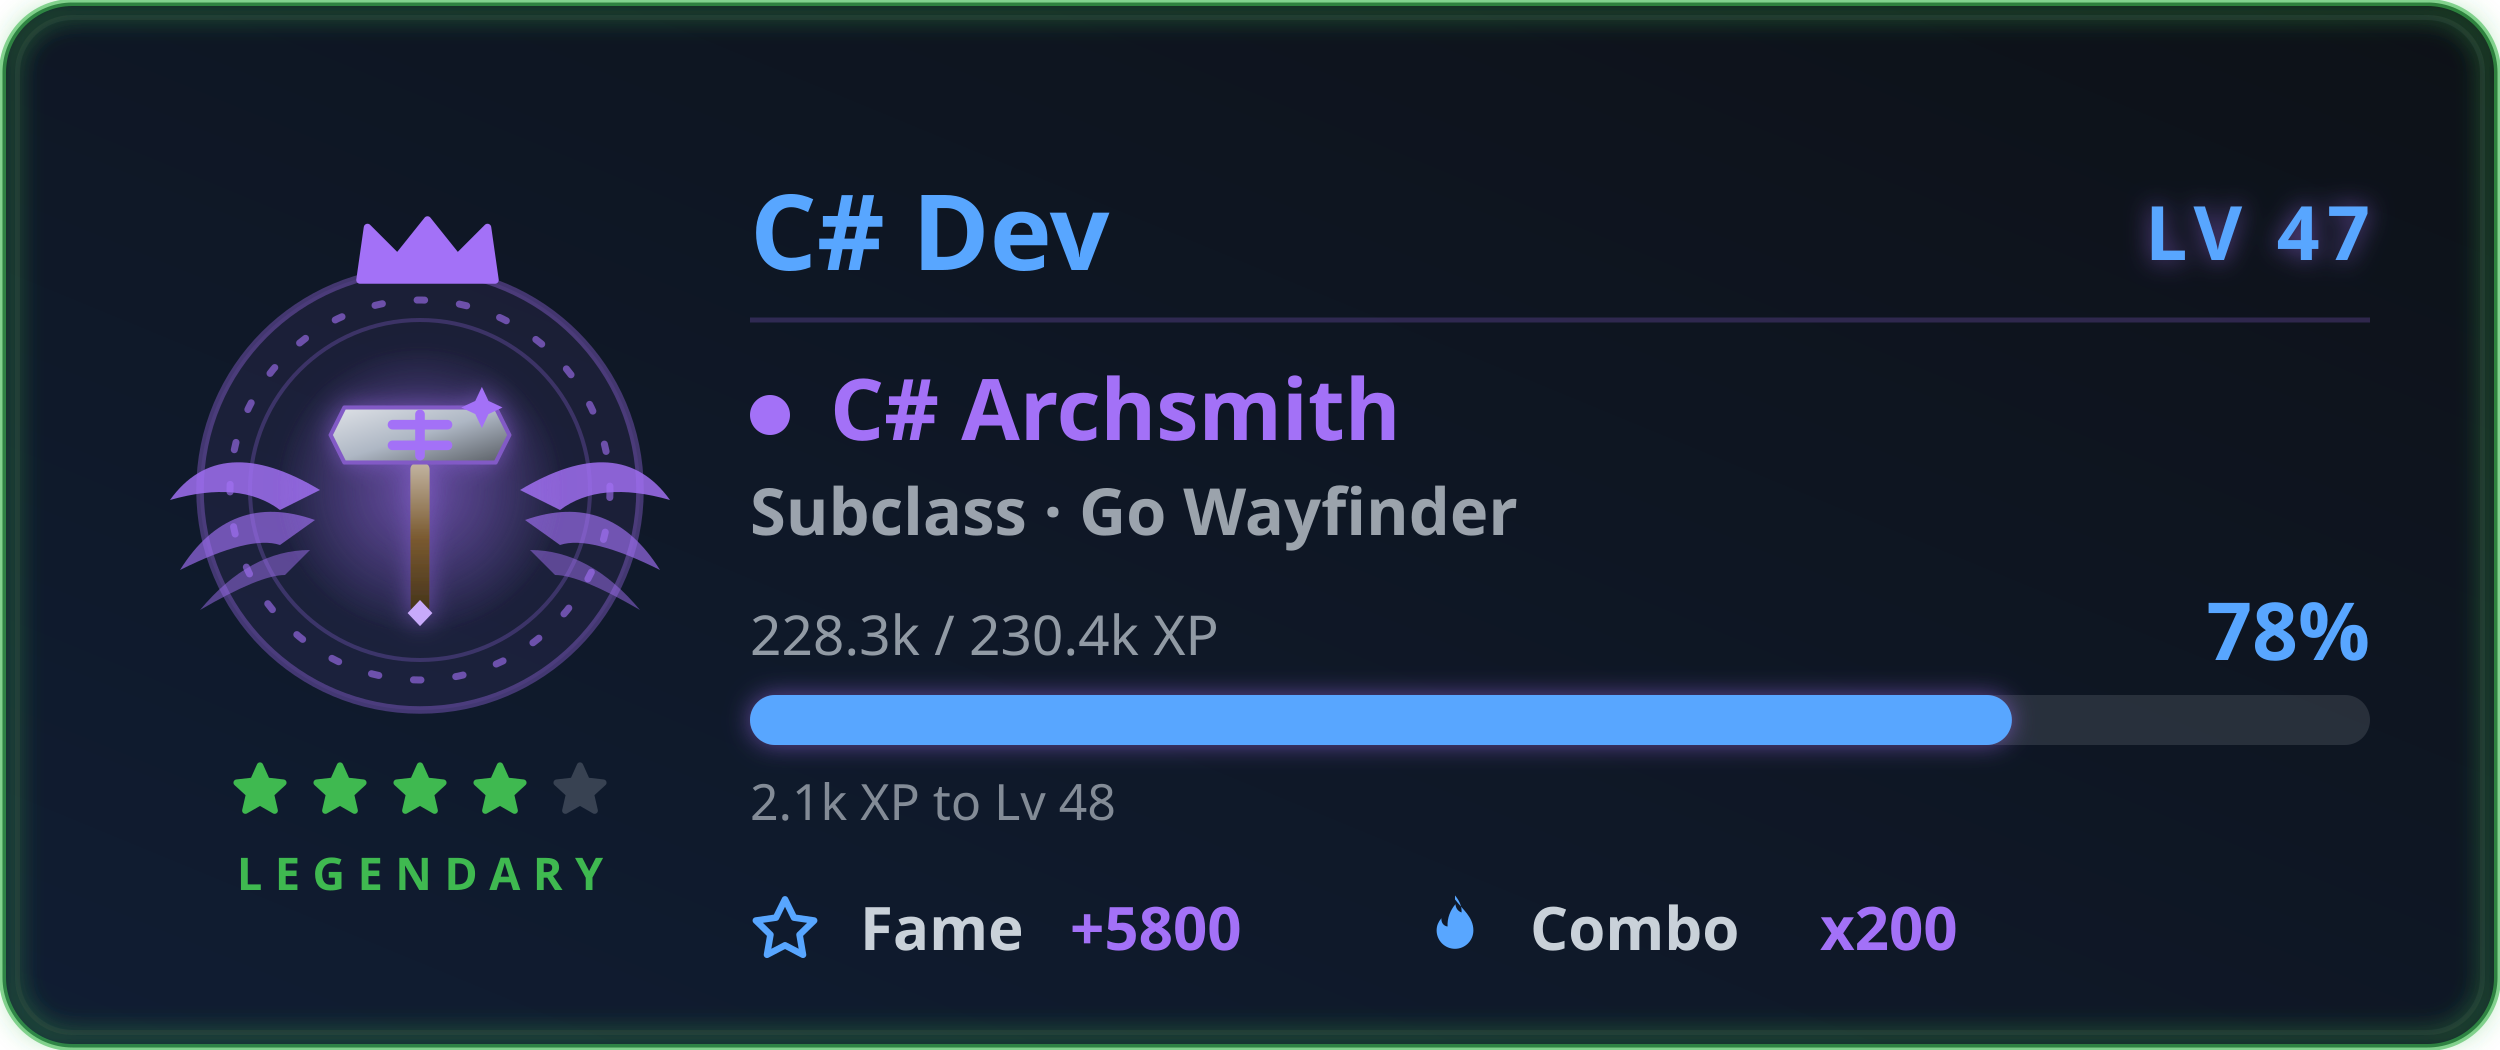
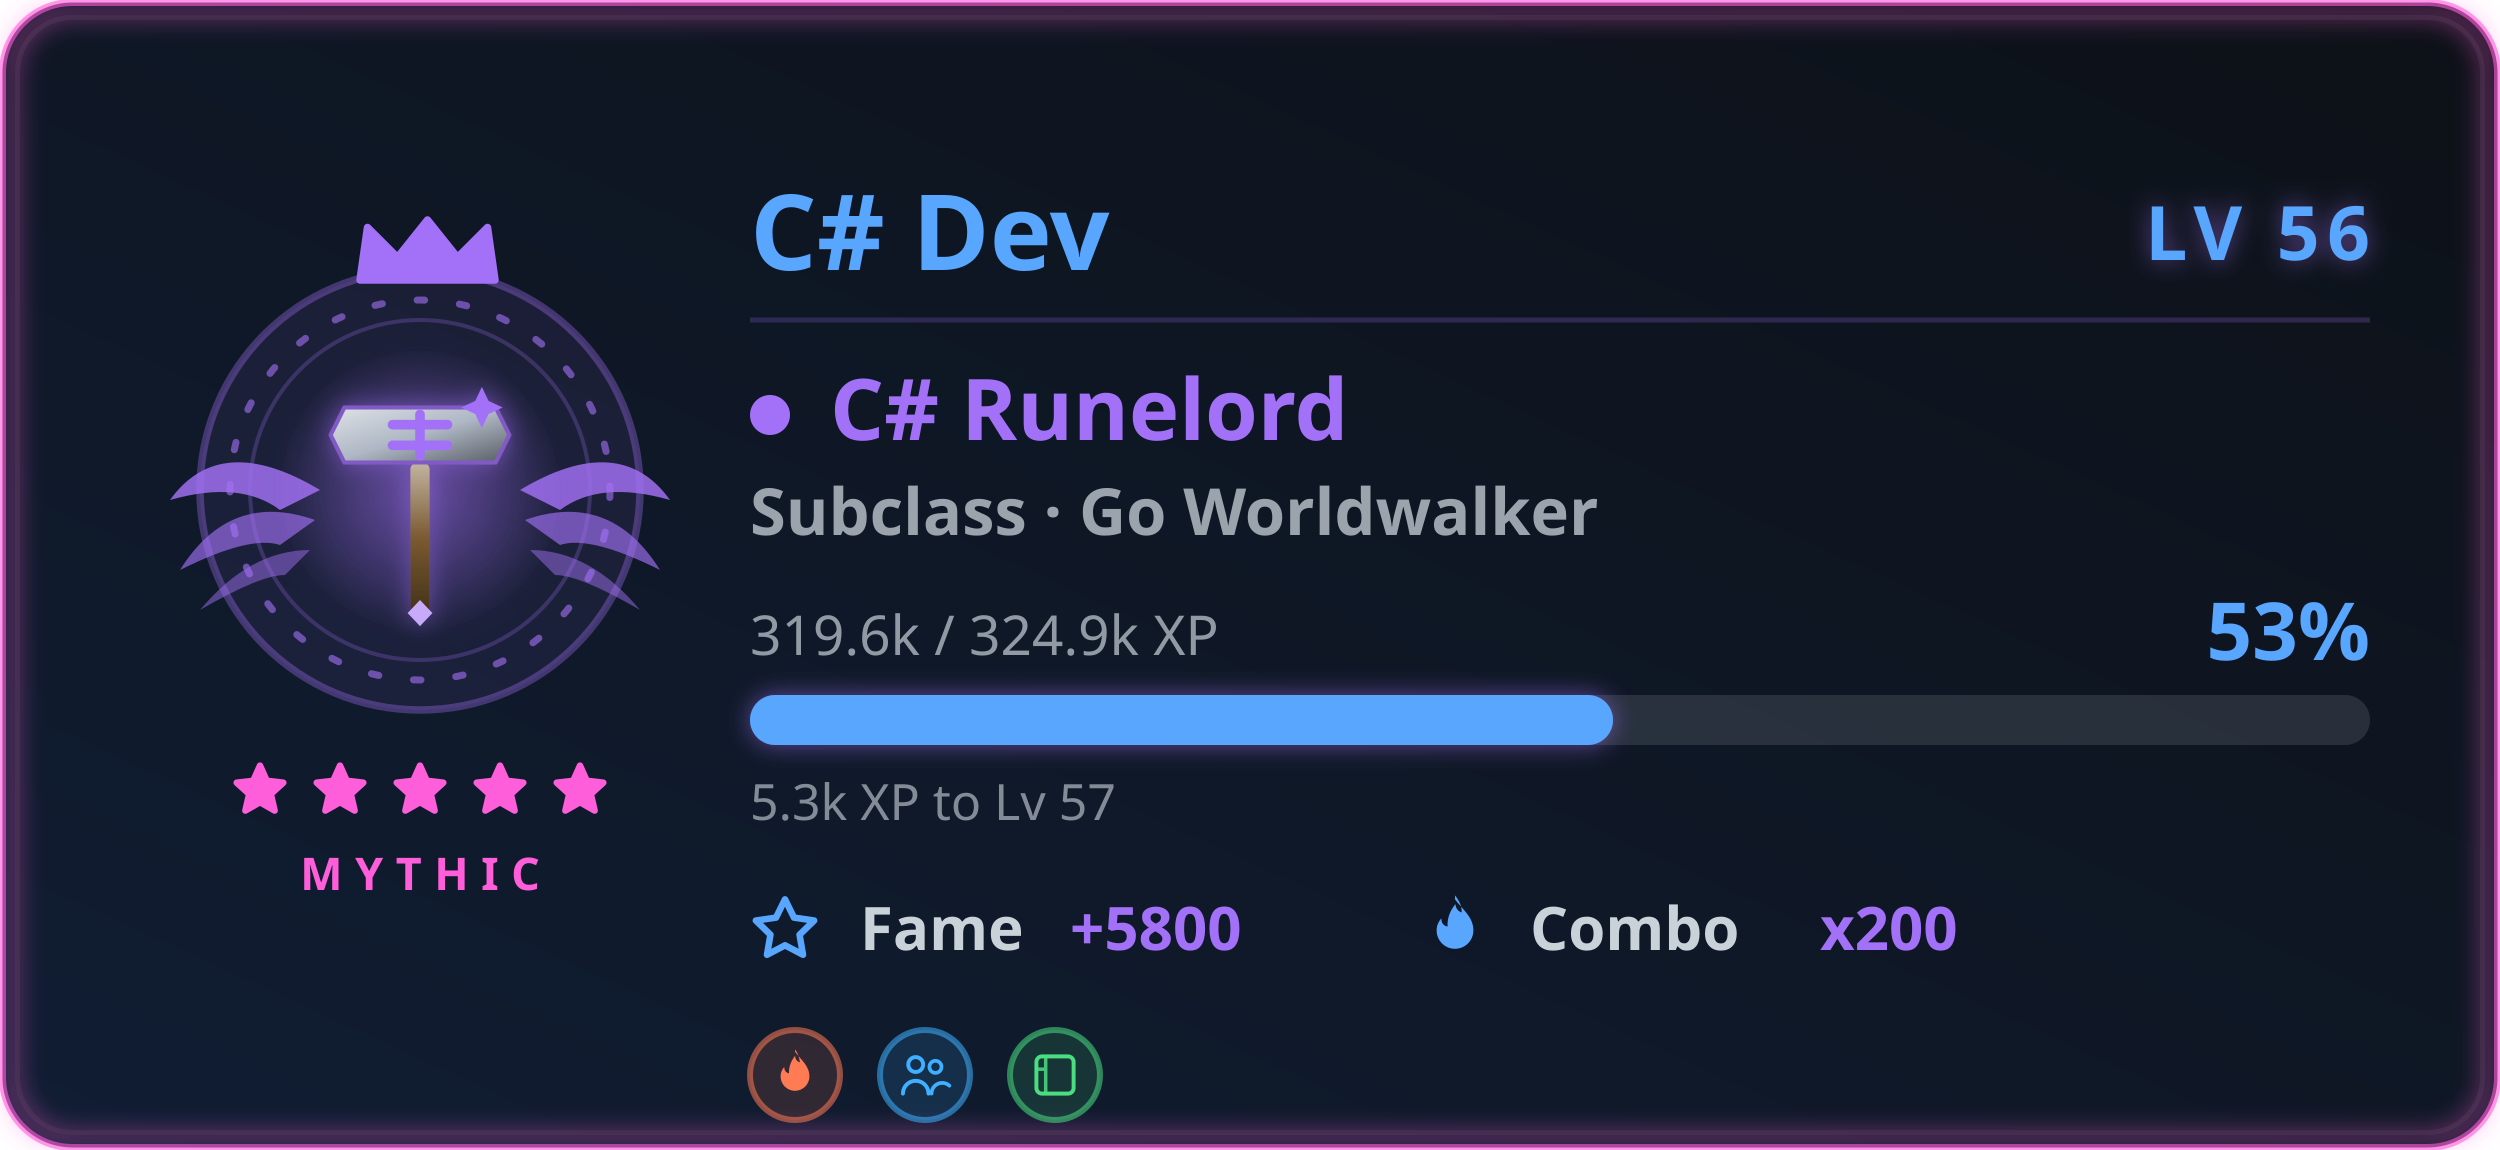
- <svg xmlns="http://www.w3.org/2000/svg" width="500" height="210" viewBox="0 0 500 210" role="img" aria-labelledby="card-title-a11y card-desc-a11y">
+ <svg xmlns="http://www.w3.org/2000/svg" width="500" height="230" viewBox="0 0 500 230" role="img" aria-labelledby="card-title-a11y card-desc-a11y">
  <style>
text { font-family: 'Segoe UI', Ubuntu, 'Helvetica Neue', sans-serif; }
.title { font-size: 18px; font-weight: 600; fill: #58a6ff; }
.title-icon { fill: #58a6ff; }
.icon { fill: #58a6ff; }


.gl-name { font-size: 21px; font-weight: 700; fill: #58a6ff; }
.gl-lvl { font-size: 15px; font-weight: 800; letter-spacing: 1.5px; fill: #58a6ff; }
.gl-class { font-size: 17px; font-weight: 700; fill: #a371f7; }
.gl-sub { font-size: 13px; font-weight: 600; fill: #c9d1d9; opacity: 0.75; }
.gl-meta { font-size: 11px; fill: #c9d1d9; opacity: 0.7; }
.gl-pct { font-size: 16px; font-weight: 800; fill: #58a6ff; }
.gl-chip-label { font-size: 12px; font-weight: 600; fill: #c9d1d9; }
.gl-chip-value { font-size: 12px; font-weight: 800; fill: #a371f7; }
.gl-hint { font-size: 10px; fill: #c9d1d9; opacity: 0.62; }
- .gl-rarity { font-size: 9px; font-weight: 700; letter-spacing: 2.5px; fill: #3fb950; }
+ .gl-rarity { font-size: 9px; font-weight: 700; letter-spacing: 2.5px; fill: #ff5edb; }

</style>
  <defs>
    <linearGradient id="card-bg" x1="0" y1="0" x2="1" y2="1" gradientTransform="rotate(90, 0.5, 0.5)">
      <stop offset="0.0%" stop-color="#0d1117" />
      <stop offset="100.0%" stop-color="#101d33" />
    </linearGradient>
    <filter id="card-glow" x="-50%" y="-50%" width="200%" height="200%">
      <feGaussianBlur in="SourceGraphic" stdDeviation="3" result="blur" />
      <feFlood flood-color="#58a6ff" flood-opacity="0.55" result="tint" />
      <feComposite in="tint" in2="blur" operator="in" result="softGlow" />
      <feMerge>
        <feMergeNode in="softGlow" />
        <feMergeNode in="SourceGraphic" />
      </feMerge>
    </filter>
    <filter id="gl-glow" x="-60%" y="-60%" width="220%" height="220%">
      <feGaussianBlur in="SourceGraphic" stdDeviation="2.4" result="b" />
      <feFlood flood-color="#a371f7" flood-opacity="0.55" result="t" />
      <feComposite in="t" in2="b" operator="in" result="g" />
      <feMerge>
        <feMergeNode in="g" />
        <feMergeNode in="SourceGraphic" />
      </feMerge>
    </filter>
    <filter id="gl-rarity" x="-20%" y="-20%" width="140%" height="140%">
      <feGaussianBlur stdDeviation="2.4" />
    </filter>
  </defs>
-   <rect x="0.5" y="0.5" width="499" height="209" rx="14" fill="url(#card-bg)" stroke="#3fb950" stroke-width="1.4" stroke-opacity="0.6" />
-   <rect x="3.5" y="3.5" width="493" height="203" rx="11" fill="none" stroke="#30363d" stroke-opacity="0.4" />
-   <rect x="2" y="2" width="496" height="206" rx="13" fill="none" stroke="#3fb950" stroke-width="3.5" stroke-opacity="0.4" filter="url(#gl-rarity)" />
+   <rect x="0.5" y="0.5" width="499" height="229" rx="14" fill="url(#card-bg)" stroke="#ff5edb" stroke-width="1.4" stroke-opacity="0.6" />
+   <rect x="3.5" y="3.5" width="493" height="223" rx="11" fill="none" stroke="#30363d" stroke-opacity="0.4" />
+   <rect x="2" y="2" width="496" height="226" rx="13" fill="none" stroke="#ff5edb" stroke-width="3.5" stroke-opacity="0.4" filter="url(#gl-rarity)" />
  <g class="fade">
    <g class="">
      <g class="flourish">
        <g transform="translate(84,0)">
          <g transform="translate(0,98)" fill="#a371f7">
            <path d="M20 0 Q 40 -12 50 2 Q 36 -2 28 4 Z" opacity="0.82" />
            <path d="M21 6 Q 38 0 48 16 Q 34 9 28 11 Z" opacity="0.64" />
            <path d="M22 12 Q 34 12 44 24 Q 32 17 27 17 Z" opacity="0.48" />
          </g>
        </g>
        <g transform="translate(84,0) scale(-1,1)">
          <g transform="translate(0,98)" fill="#a371f7">
            <path d="M20 0 Q 40 -12 50 2 Q 36 -2 28 4 Z" opacity="0.82" />
            <path d="M21 6 Q 38 0 48 16 Q 34 9 28 11 Z" opacity="0.64" />
            <path d="M22 12 Q 34 12 44 24 Q 32 17 27 17 Z" opacity="0.48" />
          </g>
        </g>
      </g>
      <circle cx="84" cy="98" r="44" fill="#a371f7" fill-opacity="0.08" stroke="#a371f7" stroke-opacity="0.35" stroke-width="1.5" />
      <g class="">
        <circle cx="84" cy="98" r="38" fill="none" stroke="#a371f7" stroke-opacity="0.6" stroke-width="1.4" stroke-dasharray="1.5 7" stroke-linecap="round" />
        <circle cx="84" cy="98" r="34" fill="none" stroke="#a371f7" stroke-opacity="0.25" stroke-width="0.8" />
      </g>
      <g class="" filter="url(#gl-glow)">
        <svg class="" x="51" y="65" width="66" height="66" viewBox="0 0 48 48" aria-hidden="true">
          <defs>
            <radialGradient id="csHalo" cx="0.5" cy="0.5" r="0.5">
              <stop offset="0" stop-color="#a371f7" stop-opacity="0.42" />
              <stop offset="1" stop-color="#a371f7" stop-opacity="0" />
            </radialGradient>
            <linearGradient id="csSteel" x1="0" y1="0" x2="1" y2="1">
              <stop offset="0" stop-color="#dfe2e7" />
              <stop offset="0.5" stop-color="#aeb7c4" />
              <stop offset="1" stop-color="#575c62" />
            </linearGradient>
            <linearGradient id="csWood" x1="0" y1="0" x2="0" y2="1">
              <stop offset="0" stop-color="#c3b5a2" />
              <stop offset="0.5" stop-color="#7a5a30" />
              <stop offset="1" stop-color="#43321a" />
            </linearGradient>
          </defs>
          <circle cx="24" cy="24" r="21" fill="url(#csHalo)" />
          <rect x="22.6" y="20" width="2.8" height="22" rx="1" fill="url(#csWood)" />
          <path d="M13 12 H35 L37 16 L35 20 H13 L11 16 Z" fill="url(#csSteel)" stroke="#825ac6" stroke-width="0.6" stroke-linejoin="round" />
          <g stroke="#a371f7" stroke-width="1.4" stroke-linecap="round">
            <path d="M24 13 V19 M20 14.5 H28 M20 17.5 H28" />
          </g>
          <path d="M24 40 l1.8 1.9 l-1.8 1.9 l-1.8 -1.9 Z" fill="#c8aafa" />
          <path d="M33 9 l0.96 2.04 l2.04 0.96 l-2.04 0.96 l-0.96 2.04 l-0.96 -2.04 l-2.04 -0.96 l2.04 -0.96 Z" fill="#a371f7" />
        </svg>
      </g>
      <g transform="translate(69, 42.5) scale(1.5)">
        <path d="M2 9 L3 2 L7 6 L11 1 L15 6 L19 2 L20 9 Z" fill="#a371f7" stroke="#a371f7" stroke-width="1" stroke-linejoin="round" />
      </g>
    </g>
    <g>
-       <g class="" transform="translate(45.5, 151.5) scale(0.5416667)" fill="#3fb950" stroke="#3fb950" stroke-width="2.4" stroke-linejoin="round" stroke-linecap="round" opacity="1">
+       <g class="" transform="translate(45.5, 151.5) scale(0.5416667)" fill="#ff5edb" stroke="#ff5edb" stroke-width="2.4" stroke-linejoin="round" stroke-linecap="round" opacity="1">
        <path d="M12 3 L14.5 8.6 L20.6 9.3 L16 13.5 L17.4 19.6 L12 16.5 L6.6 19.6 L8 13.5 L3.4 9.3 L9.5 8.6 Z" />
      </g>
-       <g class="" transform="translate(61.5, 151.5) scale(0.5416667)" fill="#3fb950" stroke="#3fb950" stroke-width="2.4" stroke-linejoin="round" stroke-linecap="round" opacity="1">
+       <g class="" transform="translate(61.5, 151.5) scale(0.5416667)" fill="#ff5edb" stroke="#ff5edb" stroke-width="2.4" stroke-linejoin="round" stroke-linecap="round" opacity="1">
        <path d="M12 3 L14.5 8.6 L20.6 9.3 L16 13.5 L17.4 19.6 L12 16.5 L6.6 19.6 L8 13.5 L3.4 9.3 L9.5 8.6 Z" />
      </g>
-       <g class="" transform="translate(77.5, 151.5) scale(0.5416667)" fill="#3fb950" stroke="#3fb950" stroke-width="2.4" stroke-linejoin="round" stroke-linecap="round" opacity="1">
+       <g class="" transform="translate(77.5, 151.5) scale(0.5416667)" fill="#ff5edb" stroke="#ff5edb" stroke-width="2.4" stroke-linejoin="round" stroke-linecap="round" opacity="1">
        <path d="M12 3 L14.5 8.6 L20.6 9.3 L16 13.5 L17.4 19.6 L12 16.5 L6.6 19.6 L8 13.5 L3.4 9.3 L9.5 8.6 Z" />
      </g>
-       <g class="" transform="translate(93.5, 151.5) scale(0.5416667)" fill="#3fb950" stroke="#3fb950" stroke-width="2.4" stroke-linejoin="round" stroke-linecap="round" opacity="1">
+       <g class="" transform="translate(93.5, 151.5) scale(0.5416667)" fill="#ff5edb" stroke="#ff5edb" stroke-width="2.4" stroke-linejoin="round" stroke-linecap="round" opacity="1">
        <path d="M12 3 L14.5 8.6 L20.6 9.3 L16 13.5 L17.4 19.6 L12 16.5 L6.6 19.6 L8 13.5 L3.4 9.3 L9.5 8.6 Z" />
      </g>
-       <g class="" transform="translate(109.5, 151.5) scale(0.5416667)" fill="#c9d1d9" stroke="#c9d1d9" stroke-width="2.4" stroke-linejoin="round" stroke-linecap="round" opacity="0.22">
+       <g class="" transform="translate(109.5, 151.5) scale(0.5416667)" fill="#ff5edb" stroke="#ff5edb" stroke-width="2.4" stroke-linejoin="round" stroke-linecap="round" opacity="1">
        <path d="M12 3 L14.5 8.6 L20.6 9.3 L16 13.5 L17.4 19.6 L12 16.5 L6.6 19.6 L8 13.5 L3.4 9.3 L9.5 8.6 Z" />
      </g>
    </g>
-     <text class="gl-rarity" x="84" y="178" text-anchor="middle">LEGENDARY</text>
+     <text class="gl-rarity" x="84" y="178" text-anchor="middle">MYTHIC</text>
  </g>
  <g class="fade" style="animation-delay:.15s">
    <text class="gl-name" x="150" y="54">C# Dev</text>
-     <text class="gl-lvl glow-pulse" x="474" y="52" text-anchor="end" filter="url(#gl-glow)">LV 47</text>
+     <text class="gl-lvl glow-pulse" x="474" y="52" text-anchor="end" filter="url(#gl-glow)">LV 56</text>
    <line x1="150" y1="64" x2="474" y2="64" stroke="#a371f7" stroke-opacity="0.22" stroke-width="1" />
    <circle cx="154" cy="83" r="4" fill="#a371f7" />
-     <text class="gl-class" x="166" y="88">C# Archsmith</text>
-     <text class="gl-sub" x="150" y="107">Subclass · Go Wayfinder</text>
-     <text class="gl-meta" x="150" y="131">228.3k / 230.4k XP</text>
-     <text class="gl-pct " x="474" y="132" text-anchor="end">78%</text>
+     <text class="gl-class" x="166" y="88">C# Runelord</text>
+     <text class="gl-sub" x="150" y="107">Subclass · Go Worldwalker</text>
+     <text class="gl-meta" x="150" y="131">319.6k / 324.9k XP</text>
+     <text class="gl-pct " x="474" y="132" text-anchor="end">53%</text>
    <rect x="150" y="139" width="324" height="10" rx="5" fill="#c9d1d9" fill-opacity="0.14" />
-     <rect class="xp-fill " x="150" y="139" width="252.379" height="10" rx="5" fill="#58a6ff" filter="url(#gl-glow)" />
-     <text class="gl-hint" x="150" y="164">2.1k XP to Lv 48</text>
+     <rect class="xp-fill " x="150" y="139" width="172.609" height="10" rx="5" fill="#58a6ff" filter="url(#gl-glow)" />
+     <text class="gl-hint" x="150" y="164">5.3k XP to Lv 57</text>
    <g transform="translate(150, 190)">
      <svg class="icon" x="0" y="-11" width="14" height="14" viewBox="0 0 16 16" aria-hidden="true">
        <path fill-rule="evenodd" d="M8 .25a.75.75 0 0 1 .673.418l1.882 3.815 4.21.612a.75.75 0 0 1 .416 1.279l-3.046 2.97.719 4.192a.75.75 0 0 1-1.088.791L8 12.347l-3.766 1.98a.75.75 0 0 1-1.088-.79l.72-4.194L.818 6.374a.75.75 0 0 1 .416-1.28l4.21-.611L7.327.668A.75.75 0 0 1 8 .25zm0 2.445L6.615 5.5a.75.75 0 0 1-.564.41l-3.097.45 2.24 2.184a.75.75 0 0 1 .216.664l-.528 3.084 2.769-1.456a.75.75 0 0 1 .698 0l2.77 1.456-.53-3.084a.75.75 0 0 1 .216-.664l2.24-2.183-3.096-.45a.75.75 0 0 1-.564-.41L8 2.694v.001z" />
      </svg>
      <text class="gl-chip-label" x="22" y="0">Fame</text>
      <text class="gl-chip-value" x="64" y="0">+5800</text>
    </g>
    <g transform="translate(284, 190)">
      <svg class="icon" x="0" y="-11" width="14" height="14" viewBox="0 0 16 16" aria-hidden="true">
        <path fill-rule="evenodd" d="M8 1c1.7 2.3 4.2 4 4.2 7.1a4.2 4.2 0 0 1-8.4 0c0-1.1.4-2 1.1-2.8-.1 1 .5 1.8 1.4 1.9-.1-1.9.6-3.7 1.8-5.1.1 1 .6 1.6 1.4 1.9.1-1.4-.5-2.7-1.5-3.9z" />
      </svg>
      <text class="gl-chip-label" x="22" y="0">Combo</text>
      <text class="gl-chip-value" x="80" y="0">x200</text>
    </g>
  </g>
+   <g class="fade" style="animation-delay:.2s">
+     <g transform="translate(159, 215)">
+       <g transform="translate(0, 0)">
+         <circle r="9" fill="#ff7b54" fill-opacity="0.14" stroke="#ff7b54" stroke-opacity="0.55" stroke-width="1.2" />
+         <g transform="translate(-5.58, -5.58) scale(0.465)">
+           <path d="M12 2c2.5 3.4 6.2 6 6.2 10.6a6.2 6.2 0 0 1-12.4 0c0-1.6.6-3 1.6-4.1-.1 1.5.8 2.6 2 2.8-.1-2.8.9-5.4 2.6-7.5.2 1.5.9 2.4 2.1 2.8-.2-2-.8-4-2.1-5.6Z" fill="#ff7b54" />
+         </g>
+       </g>
+       <g transform="translate(26, 0)">
+         <circle r="9" fill="#3fb0ff" fill-opacity="0.14" stroke="#3fb0ff" stroke-opacity="0.55" stroke-width="1.2" />
+         <g transform="translate(-5.58, -5.58) scale(0.465)">
+           <circle cx="8" cy="7.5" r="3.2" fill="none" stroke="#3fb0ff" stroke-width="1.7" />
+           <path d="M2.5 20a5.5 5.5 0 0 1 11 0" fill="none" stroke="#3fb0ff" stroke-width="1.7" stroke-linecap="round" />
+           <circle cx="16.5" cy="8.5" r="2.6" fill="none" stroke="#3fb0ff" stroke-width="1.6" />
+           <path d="M14.8 20a4.6 4.6 0 0 1 7.7-3.4" fill="none" stroke="#3fb0ff" stroke-width="1.6" stroke-linecap="round" />
+         </g>
+       </g>
+       <g transform="translate(52, 0)">
+         <circle r="9" fill="#4ade80" fill-opacity="0.14" stroke="#4ade80" stroke-opacity="0.55" stroke-width="1.2" />
+         <g transform="translate(-5.58, -5.58) scale(0.465)">
+           <rect x="4" y="4" width="16" height="16" rx="2.4" fill="none" stroke="#4ade80" stroke-width="1.7" />
+           <path d="M8 4v16 M4 9.5h4" fill="none" stroke="#4ade80" stroke-width="1.5" opacity="0.85" />
+         </g>
+       </g>
+     </g>
+   </g>
</svg>
